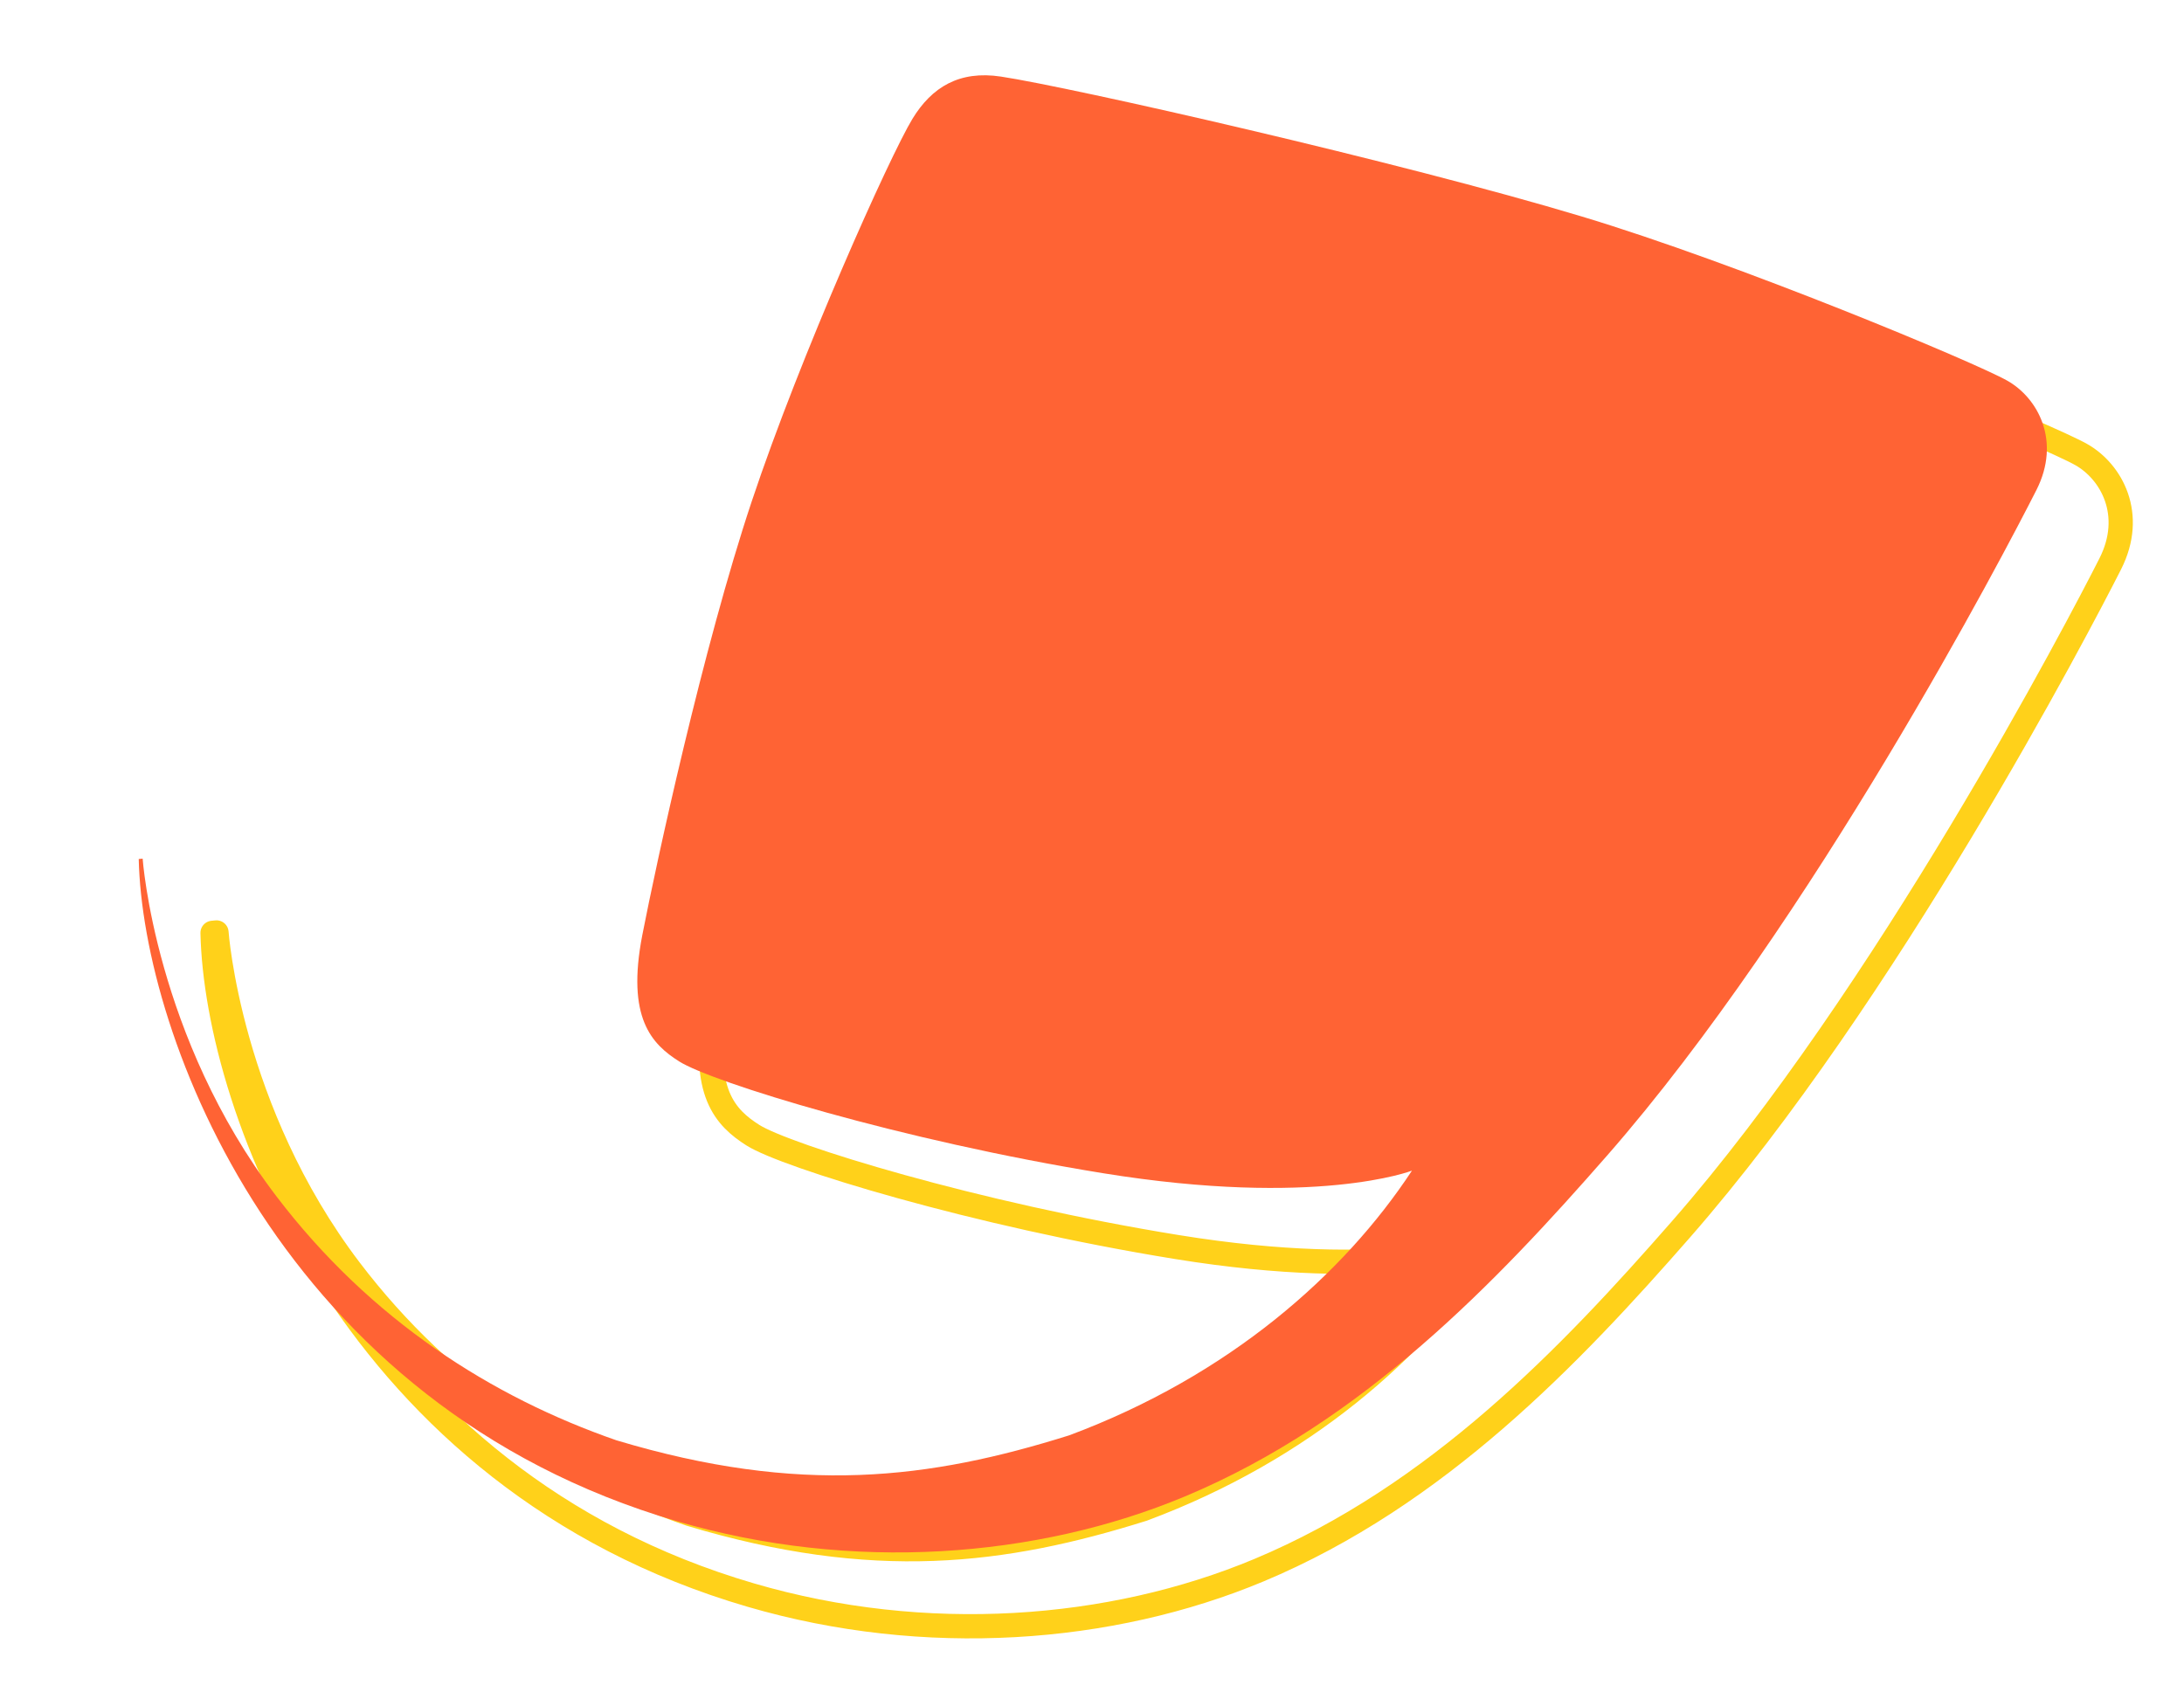
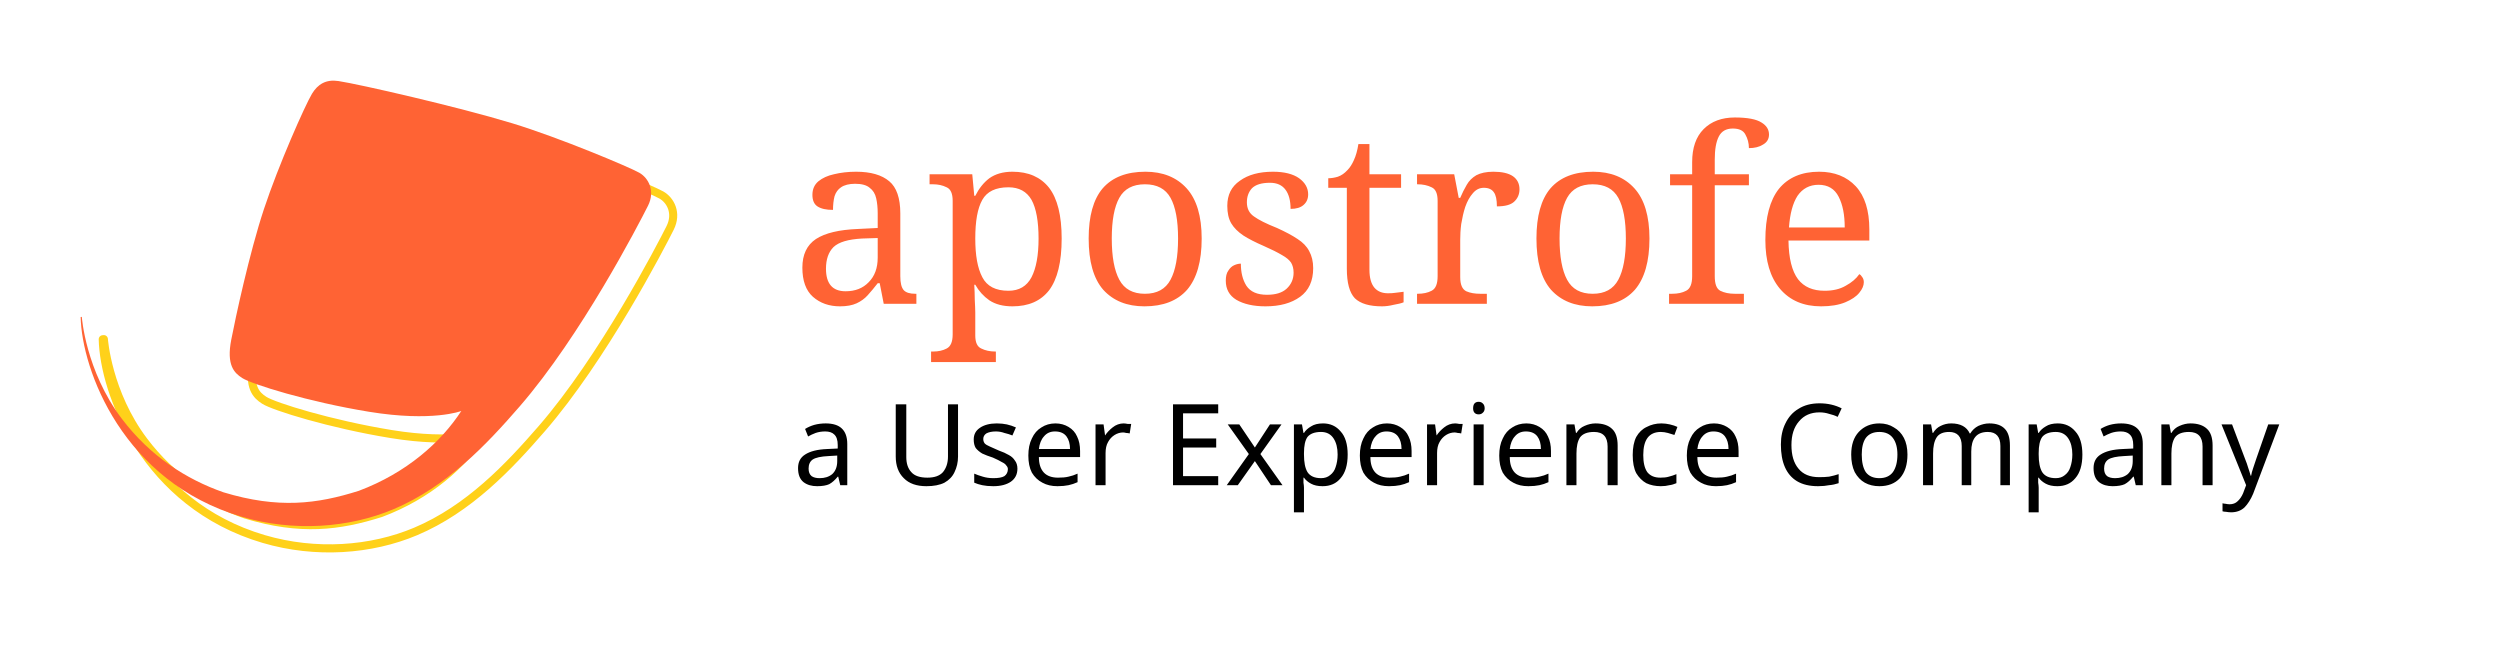
- <svg xmlns="http://www.w3.org/2000/svg" width="100%" height="100%" viewBox="0 0 90 70" version="1.1" xml:space="preserve" style="fill-rule:evenodd;clip-rule:evenodd;stroke-linecap:round;stroke-linejoin:round;stroke-miterlimit:1.5;">
-   <g transform="matrix(1,0,0,1,0,-12)">
-     <g id="Logo" transform="matrix(0.978261,0,0,0.76087,0,12)">
-       <rect x="0" y="0" width="92" height="92" style="fill:none;" />
-       <g id="logo" transform="matrix(0.777582,0,0,3.22989,-151.008,-11.0213)">
-         <g transform="matrix(0.211582,0,0,0.0654911,171.563,-75.5387)">
-           <path d="M487.421,1524.19C487.421,1524.19 462.921,1533.69 408.365,1524.85C356.503,1516.46 308.143,1501.52 299.769,1496.2C292.839,1491.8 286.225,1485.15 290.365,1463.85C293.916,1445.59 305.865,1390.35 318.365,1352.85C330.865,1315.35 353.754,1264.33 359.532,1254.85C364.477,1246.74 371.532,1242.42 382.199,1244.04C400.059,1246.73 484.365,1265.85 530.865,1279.85C570.994,1291.93 631.41,1317.14 639.865,1321.91C647.643,1326.3 653.699,1337.3 647.31,1349.91C639.119,1366.08 589.865,1460.35 537.365,1520.35C509.085,1552.67 474.953,1588.51 429.344,1607.59C391.356,1623.48 343.902,1627.02 299.246,1613.97C197.652,1584.3 162.425,1489.39 161.425,1444.39L162.428,1444.29C162.428,1444.29 165.603,1489.88 196.604,1530.66C220.845,1562.54 251.935,1582.2 283.715,1593.23C330.813,1607.38 363.917,1603.18 399.644,1591.97C440.643,1576.69 469.954,1550.73 487.421,1524.19Z" style="fill:none;stroke:rgb(255,209,26);stroke-width:6.21px;" />
-         </g>
-         <g transform="matrix(0.211582,0,0,0.0654911,167.563,-76.7768)">
-           <path d="M487.421,1524.19C487.421,1524.19 462.921,1533.69 408.365,1524.85C356.503,1516.46 308.143,1501.52 299.769,1496.2C292.839,1491.8 286.225,1485.15 290.365,1463.85C293.916,1445.59 305.865,1390.35 318.365,1352.85C330.865,1315.35 353.754,1264.33 359.532,1254.85C364.477,1246.74 371.532,1242.42 382.199,1244.04C400.059,1246.73 484.365,1265.85 530.865,1279.85C570.994,1291.93 631.41,1317.14 639.865,1321.91C647.643,1326.3 653.699,1337.3 647.31,1349.91C639.119,1366.08 589.865,1460.35 537.365,1520.35C509.085,1552.67 474.953,1588.51 429.344,1607.59C391.356,1623.48 343.902,1627.02 299.246,1613.97C197.652,1584.3 162.425,1489.39 161.425,1444.39L162.428,1444.29C162.428,1444.29 165.603,1489.88 196.604,1530.66C220.845,1562.54 251.935,1582.2 283.715,1593.23C330.813,1607.38 363.917,1603.18 399.644,1591.97C440.643,1576.69 469.954,1550.73 487.421,1524.19Z" style="fill:rgb(255,99,52);" />
-         </g>
+ <svg xmlns="http://www.w3.org/2000/svg" width="100%" height="100%" viewBox="0 0 310 80" version="1.1" xml:space="preserve" style="fill-rule:evenodd;clip-rule:evenodd;stroke-linecap:round;stroke-linejoin:round;stroke-miterlimit:1.5;">
+   <g id="Logo" transform="matrix(3.36957,0,0,0.869565,0,0)">
+     <rect x="0" y="0" width="92" height="92" style="fill:none;" />
+     <g id="logo" transform="matrix(0.203096,0,0,2.56442,-38.0003,-0.48754)">
+       <g transform="matrix(0.211582,0,0,0.0654911,171.563,-75.5387)">
+         <path d="M487.421,1524.19C487.421,1524.19 462.921,1533.69 408.365,1524.85C356.503,1516.46 308.143,1501.52 299.769,1496.2C292.839,1491.8 286.225,1485.15 290.365,1463.85C293.916,1445.59 305.865,1390.35 318.365,1352.85C330.865,1315.35 353.754,1264.33 359.532,1254.85C364.477,1246.74 371.532,1242.42 382.199,1244.04C400.059,1246.73 484.365,1265.85 530.865,1279.85C570.994,1291.93 631.41,1317.14 639.865,1321.91C647.643,1326.3 653.699,1337.3 647.31,1349.91C639.119,1366.08 589.865,1460.35 537.365,1520.35C509.085,1552.67 474.953,1588.51 429.344,1607.59C391.356,1623.48 343.902,1627.02 299.246,1613.97C197.652,1584.3 162.425,1489.39 161.425,1444.39L162.428,1444.29C162.428,1444.29 165.603,1489.88 196.604,1530.66C220.845,1562.54 251.935,1582.2 283.715,1593.23C330.813,1607.38 363.917,1603.18 399.644,1591.97C440.643,1576.69 469.954,1550.73 487.421,1524.19Z" style="fill:none;stroke:rgb(255,209,26);stroke-width:6.88px;" />
      </g>
+       <g transform="matrix(0.211582,0,0,0.0654911,167.563,-76.7768)">
+         <path d="M487.421,1524.19C487.421,1524.19 462.921,1533.69 408.365,1524.85C356.503,1516.46 308.143,1501.52 299.769,1496.2C292.839,1491.8 286.225,1485.15 290.365,1463.85C293.916,1445.59 305.865,1390.35 318.365,1352.85C330.865,1315.35 353.754,1264.33 359.532,1254.85C364.477,1246.74 371.532,1242.42 382.199,1244.04C400.059,1246.73 484.365,1265.85 530.865,1279.85C570.994,1291.93 631.41,1317.14 639.865,1321.91C647.643,1326.3 653.699,1337.3 647.31,1349.91C639.119,1366.08 589.865,1460.35 537.365,1520.35C509.085,1552.67 474.953,1588.51 429.344,1607.59C391.356,1623.48 343.902,1627.02 299.246,1613.97C197.652,1584.3 162.425,1489.39 161.425,1444.39L162.428,1444.29C162.428,1444.29 165.603,1489.88 196.604,1530.66C220.845,1562.54 251.935,1582.2 283.715,1593.23C330.813,1607.38 363.917,1603.18 399.644,1591.97C440.643,1576.69 469.954,1550.73 487.421,1524.19Z" style="fill:rgb(255,99,52);" />
+       </g>
+     </g>
+     <g transform="matrix(1.18297,0,0,4.584,-209.969,-699.247)">
+       <text x="202.079px" y="161.993px" style="font-family:'Georgia', serif;font-size:7.526px;fill:rgb(255,99,52);">apostrofe</text>
+     </g>
+     <g transform="matrix(1.18297,0,0,4.584,-209.869,-673.384)">
+       <text x="202.079px" y="161.993px" style="font-family:'Raleway-Medium', 'Raleway', sans-serif;font-weight:500;font-size:3.512px;">a User Experience Company</text>
    </g>
  </g>
</svg>
